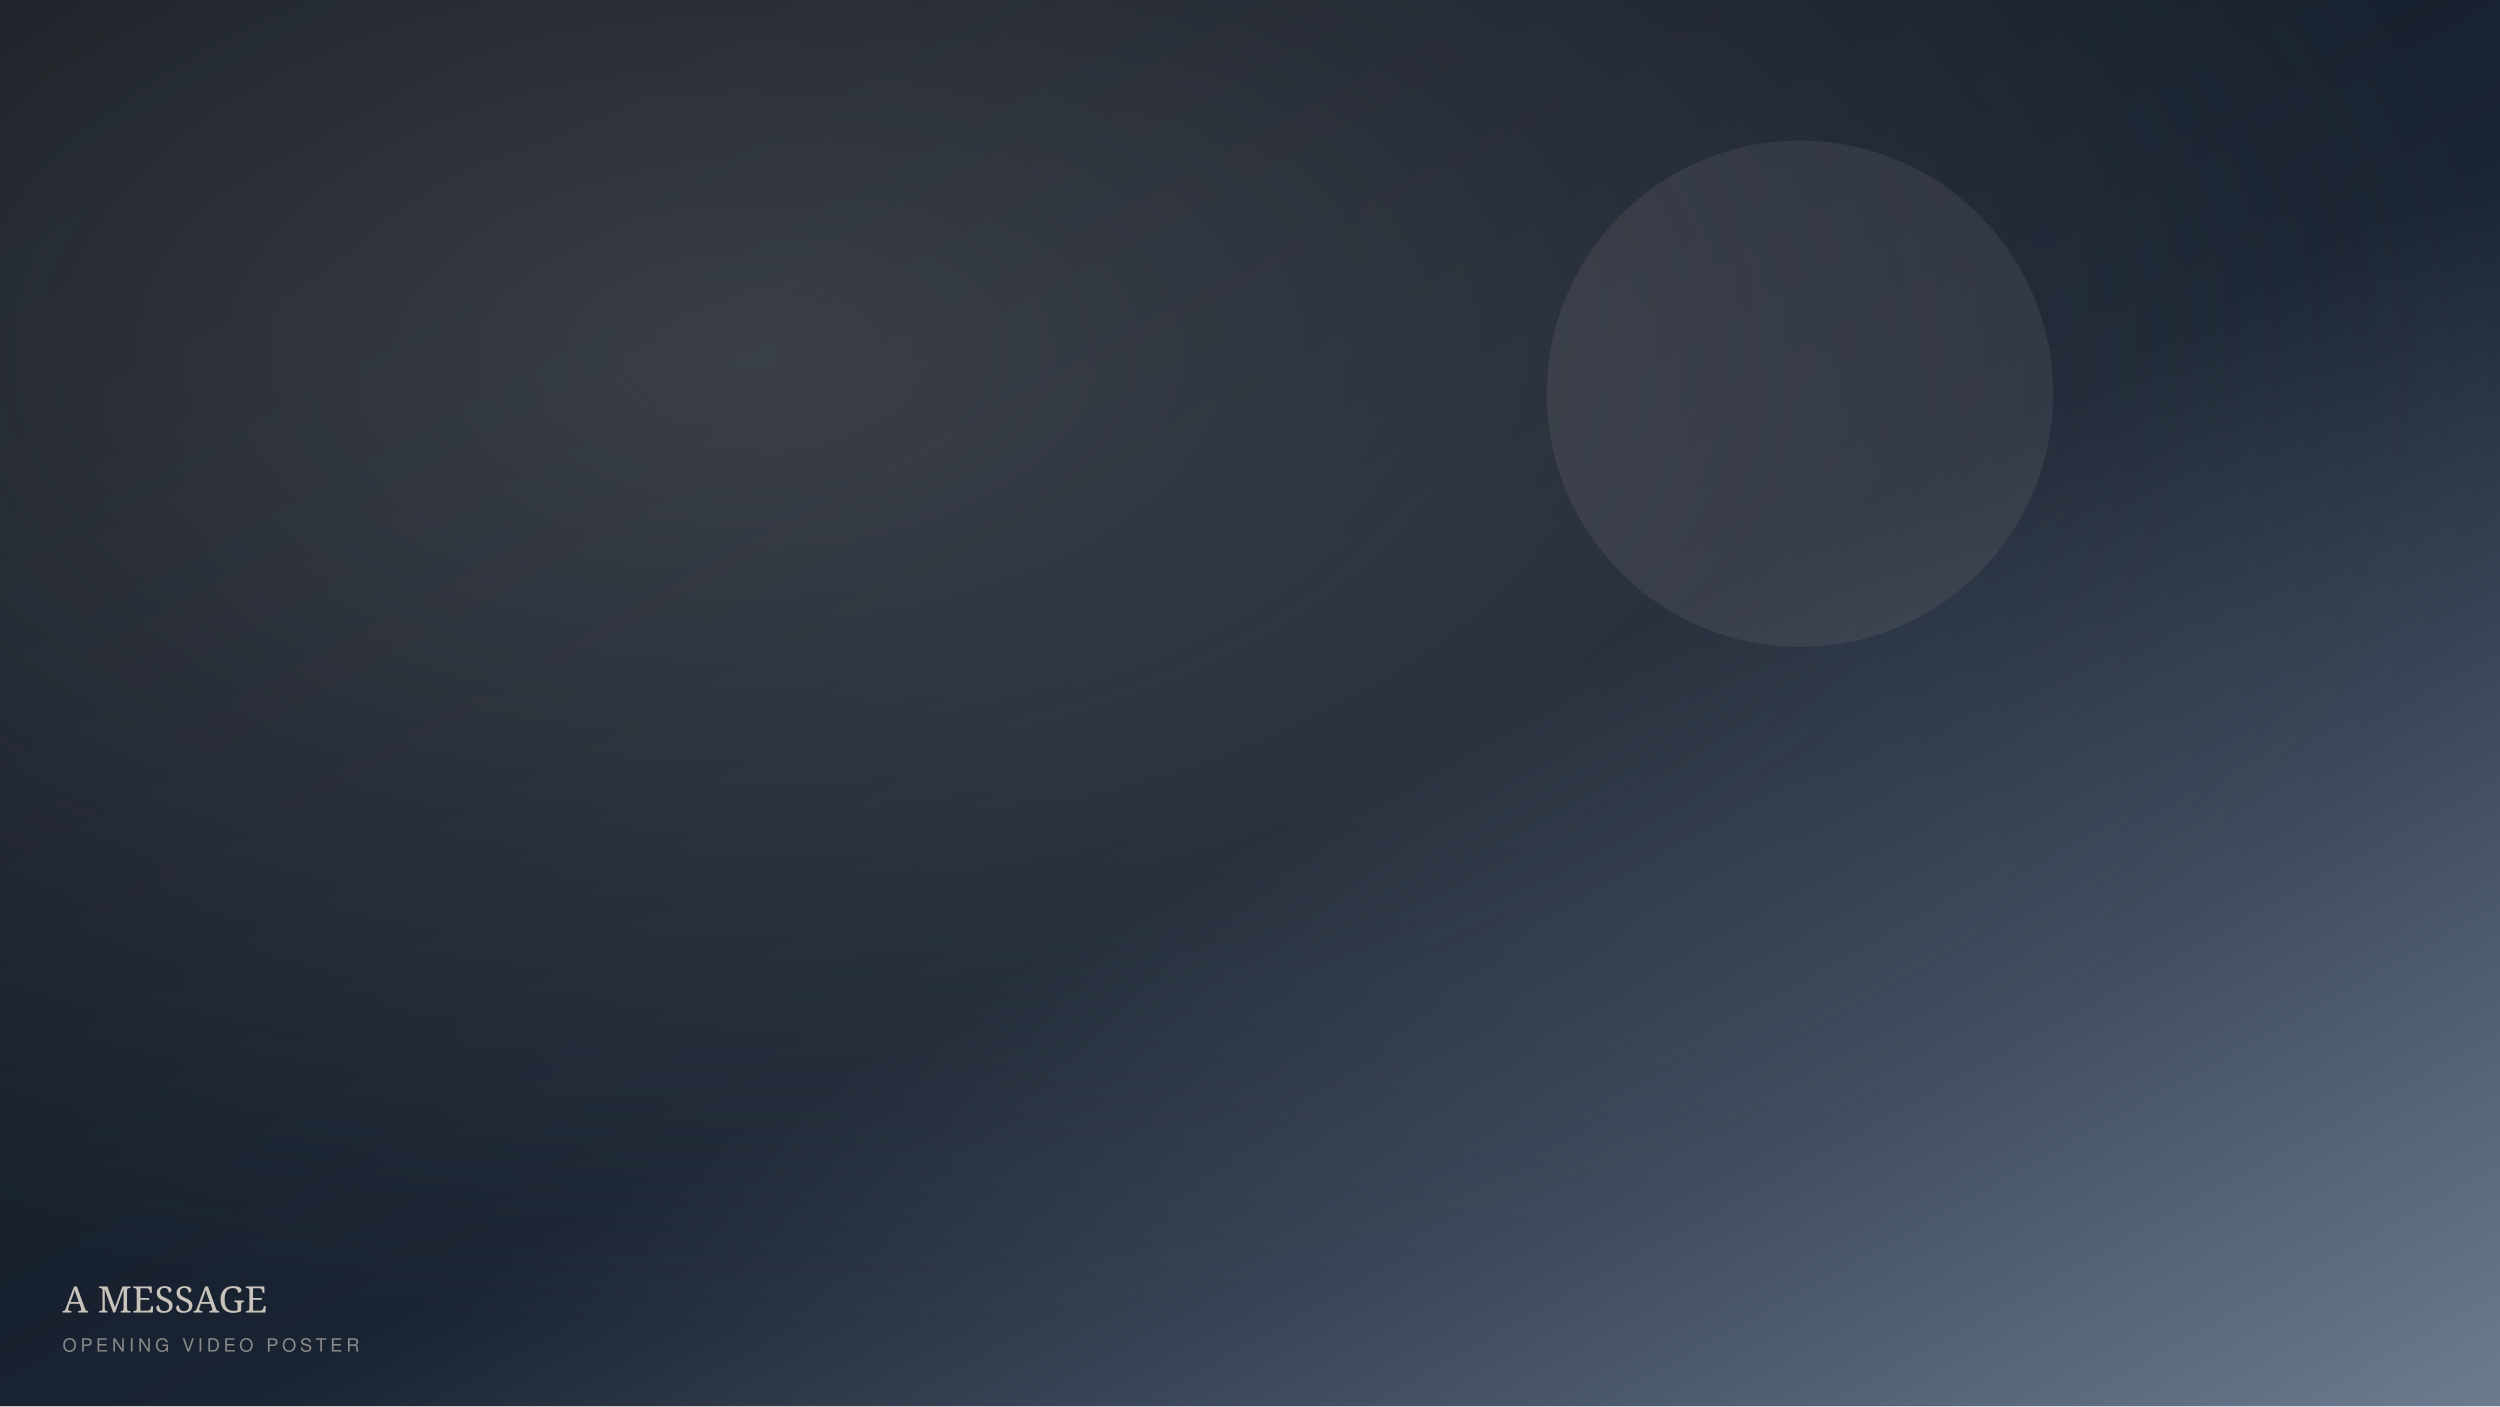
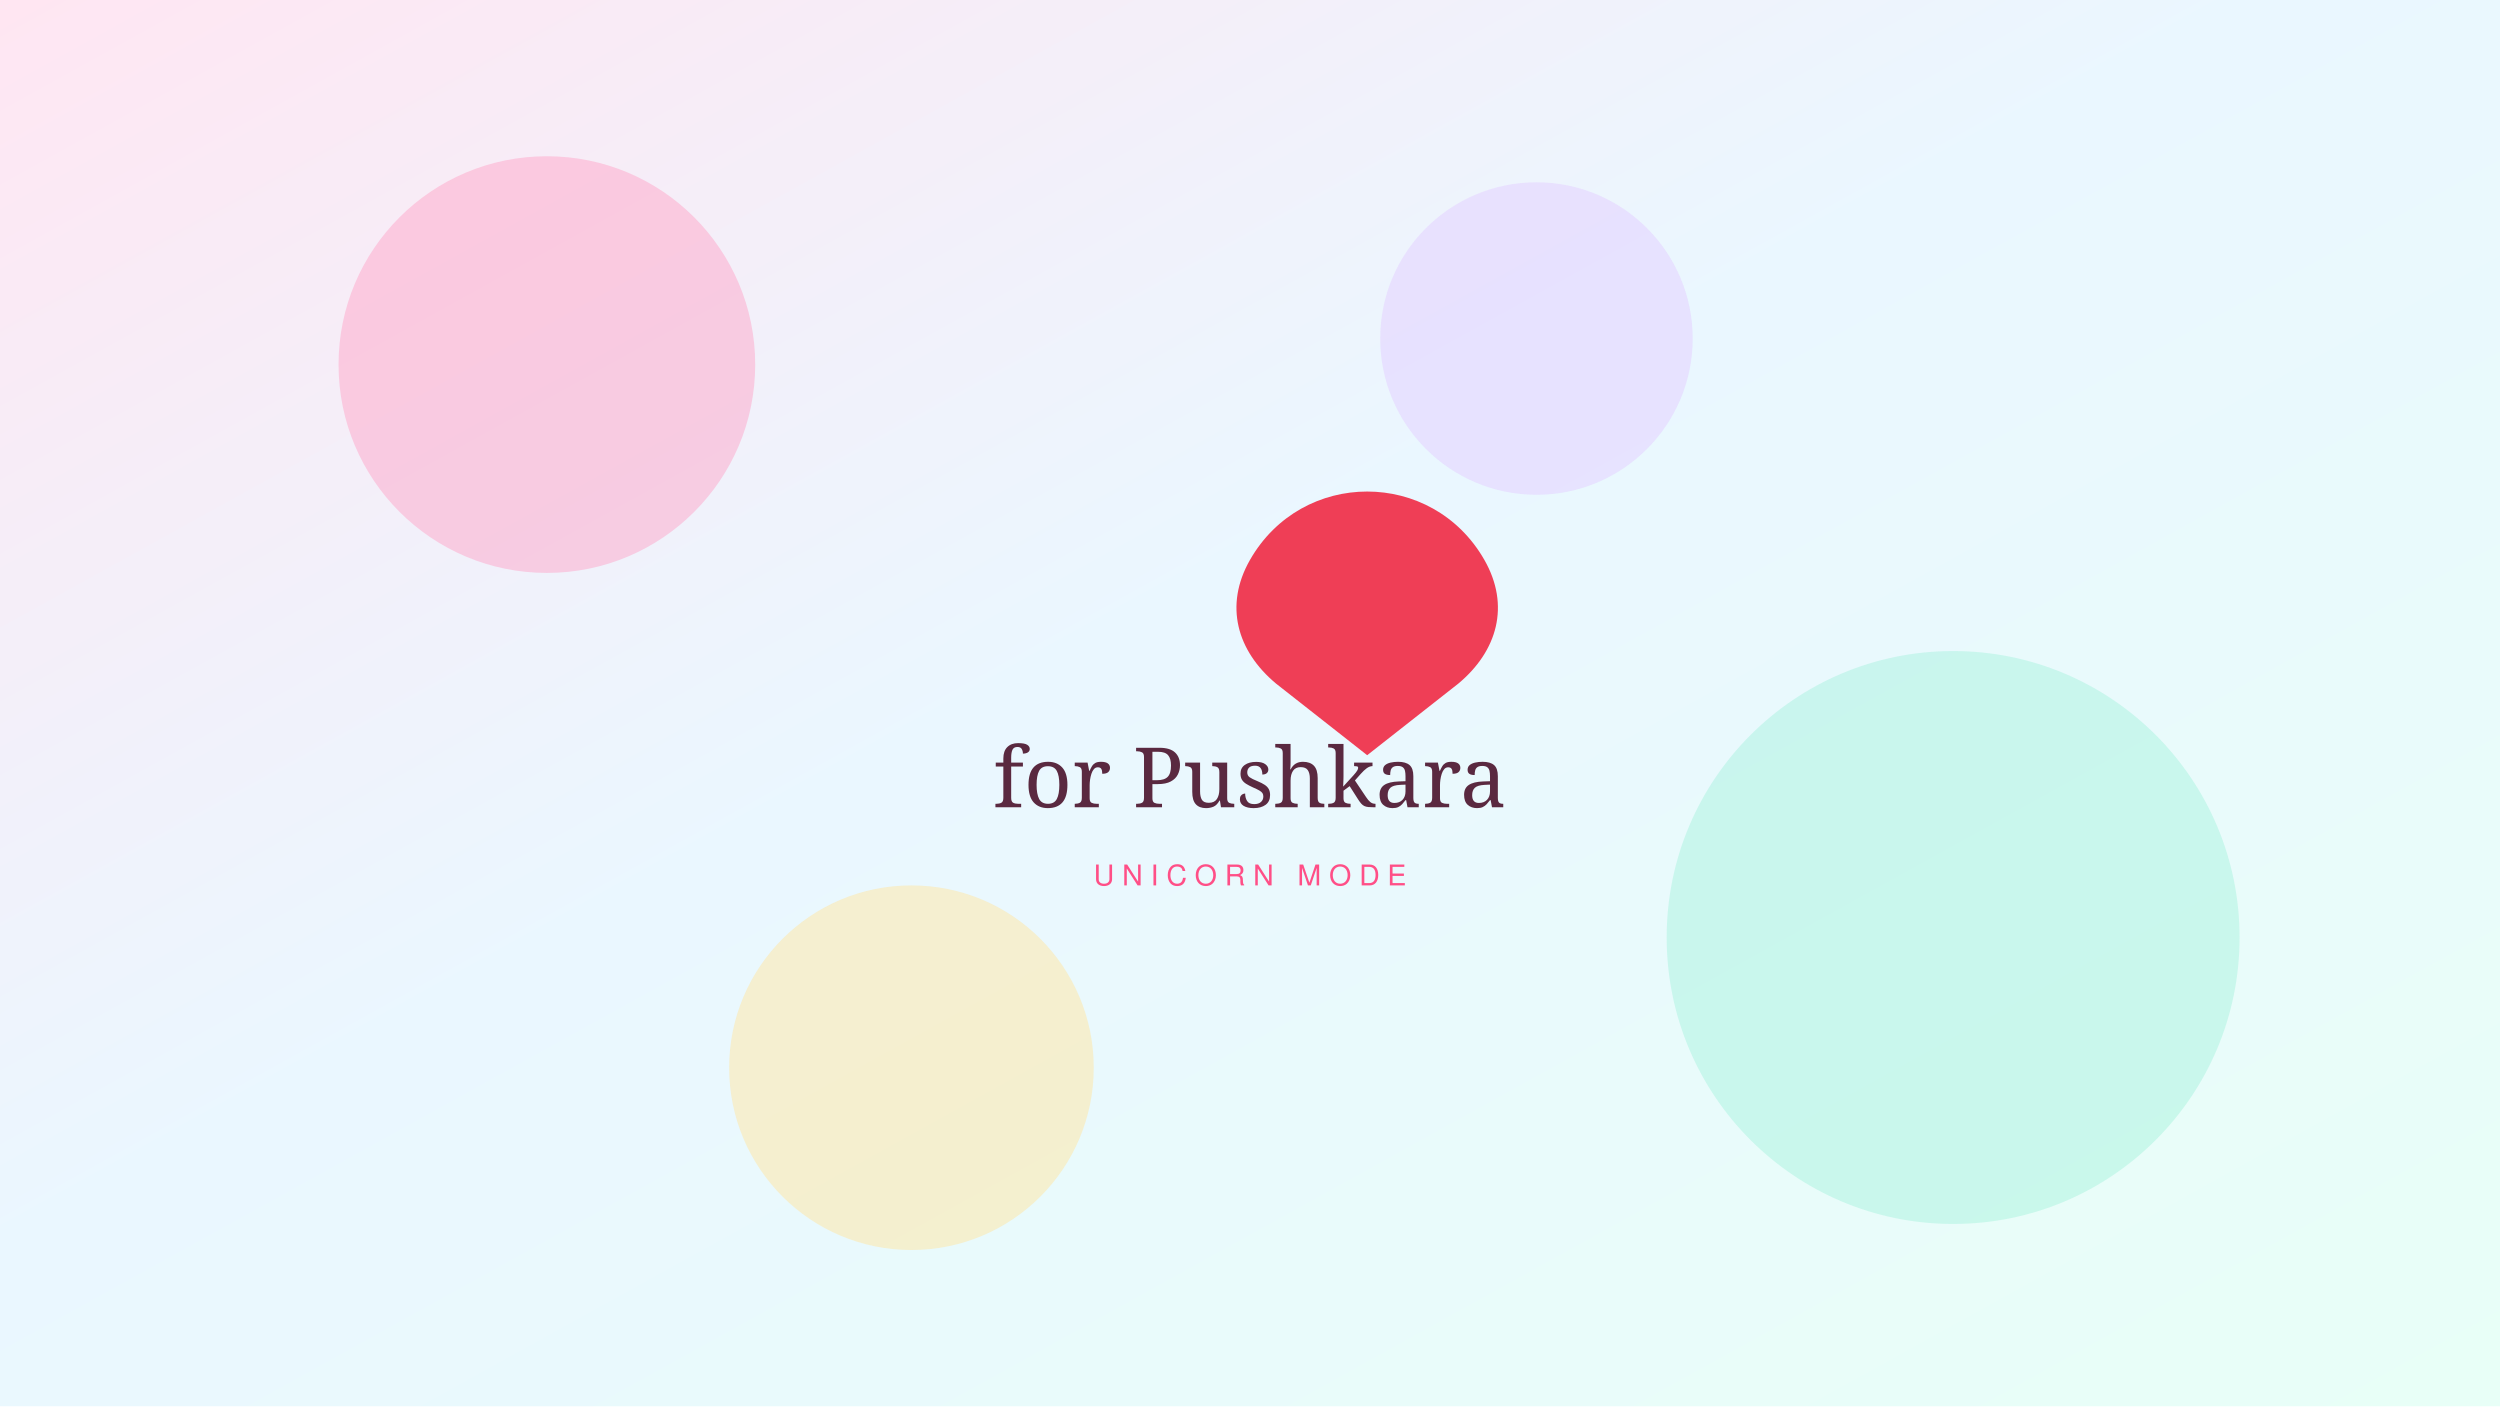
<svg xmlns="http://www.w3.org/2000/svg" width="1920" height="1080" viewBox="0 0 1920 1080">
  <defs>
    <linearGradient id="g" x1="0" y1="0" x2="1" y2="1">
-       <stop offset="0%" stop-color="#0e141c" />
-       <stop offset="55%" stop-color="#1a2332" />
-       <stop offset="100%" stop-color="#6b7c91" />
+       <stop offset="0%" stop-color="#FFE6F2" />
+       <stop offset="45%" stop-color="#EAF7FF" />
+       <stop offset="100%" stop-color="#E8FFF7" />
    </linearGradient>
-     <radialGradient id="v" cx="30%" cy="25%" r="70%">
-       <stop offset="0%" stop-color="#e8e0d4" stop-opacity="0.18" />
-       <stop offset="100%" stop-color="#e8e0d4" stop-opacity="0" />
-     </radialGradient>
  </defs>
  <rect width="1920" height="1080" fill="url(#g)" />
-   <rect width="1920" height="1080" fill="url(#v)" />
-   <circle cx="1382.4" cy="302.4" r="194.4" fill="#e8e0d4" fill-opacity="0.08" />
-   <text x="48" y="1008" fill="#e8e0d4" fill-opacity="0.85" font-family="Georgia, serif" font-size="28">A MESSAGE</text>
-   <text x="48" y="1038" fill="#e8e0d4" fill-opacity="0.55" font-family="Helvetica, Arial, sans-serif" font-size="14" letter-spacing="3">OPENING VIDEO POSTER</text>
+   <circle cx="420" cy="280" r="160" fill="#FF9EC4" fill-opacity="0.45" />
+   <circle cx="1500" cy="720" r="220" fill="#9AF0D8" fill-opacity="0.4" />
+   <circle cx="1180" cy="260" r="120" fill="#E4D2FF" fill-opacity="0.55" />
+   <circle cx="700" cy="820" r="140" fill="#FFE7A3" fill-opacity="0.5" />
+   <path d="M960 430c40-70 140-70 180 0 20 35 10 70-20 95l-70 55-70-55c-30-25-40-60-20-95z" fill="#EF3E56" />
+   <text x="960" y="620" text-anchor="middle" fill="#5A2940" font-family="Georgia, serif" font-size="64">for Pushkara</text>
+   <text x="960" y="680" text-anchor="middle" fill="#FF4F87" font-family="Helvetica, Arial, sans-serif" font-size="22" letter-spacing="6">UNICORN MODE</text>
</svg>
